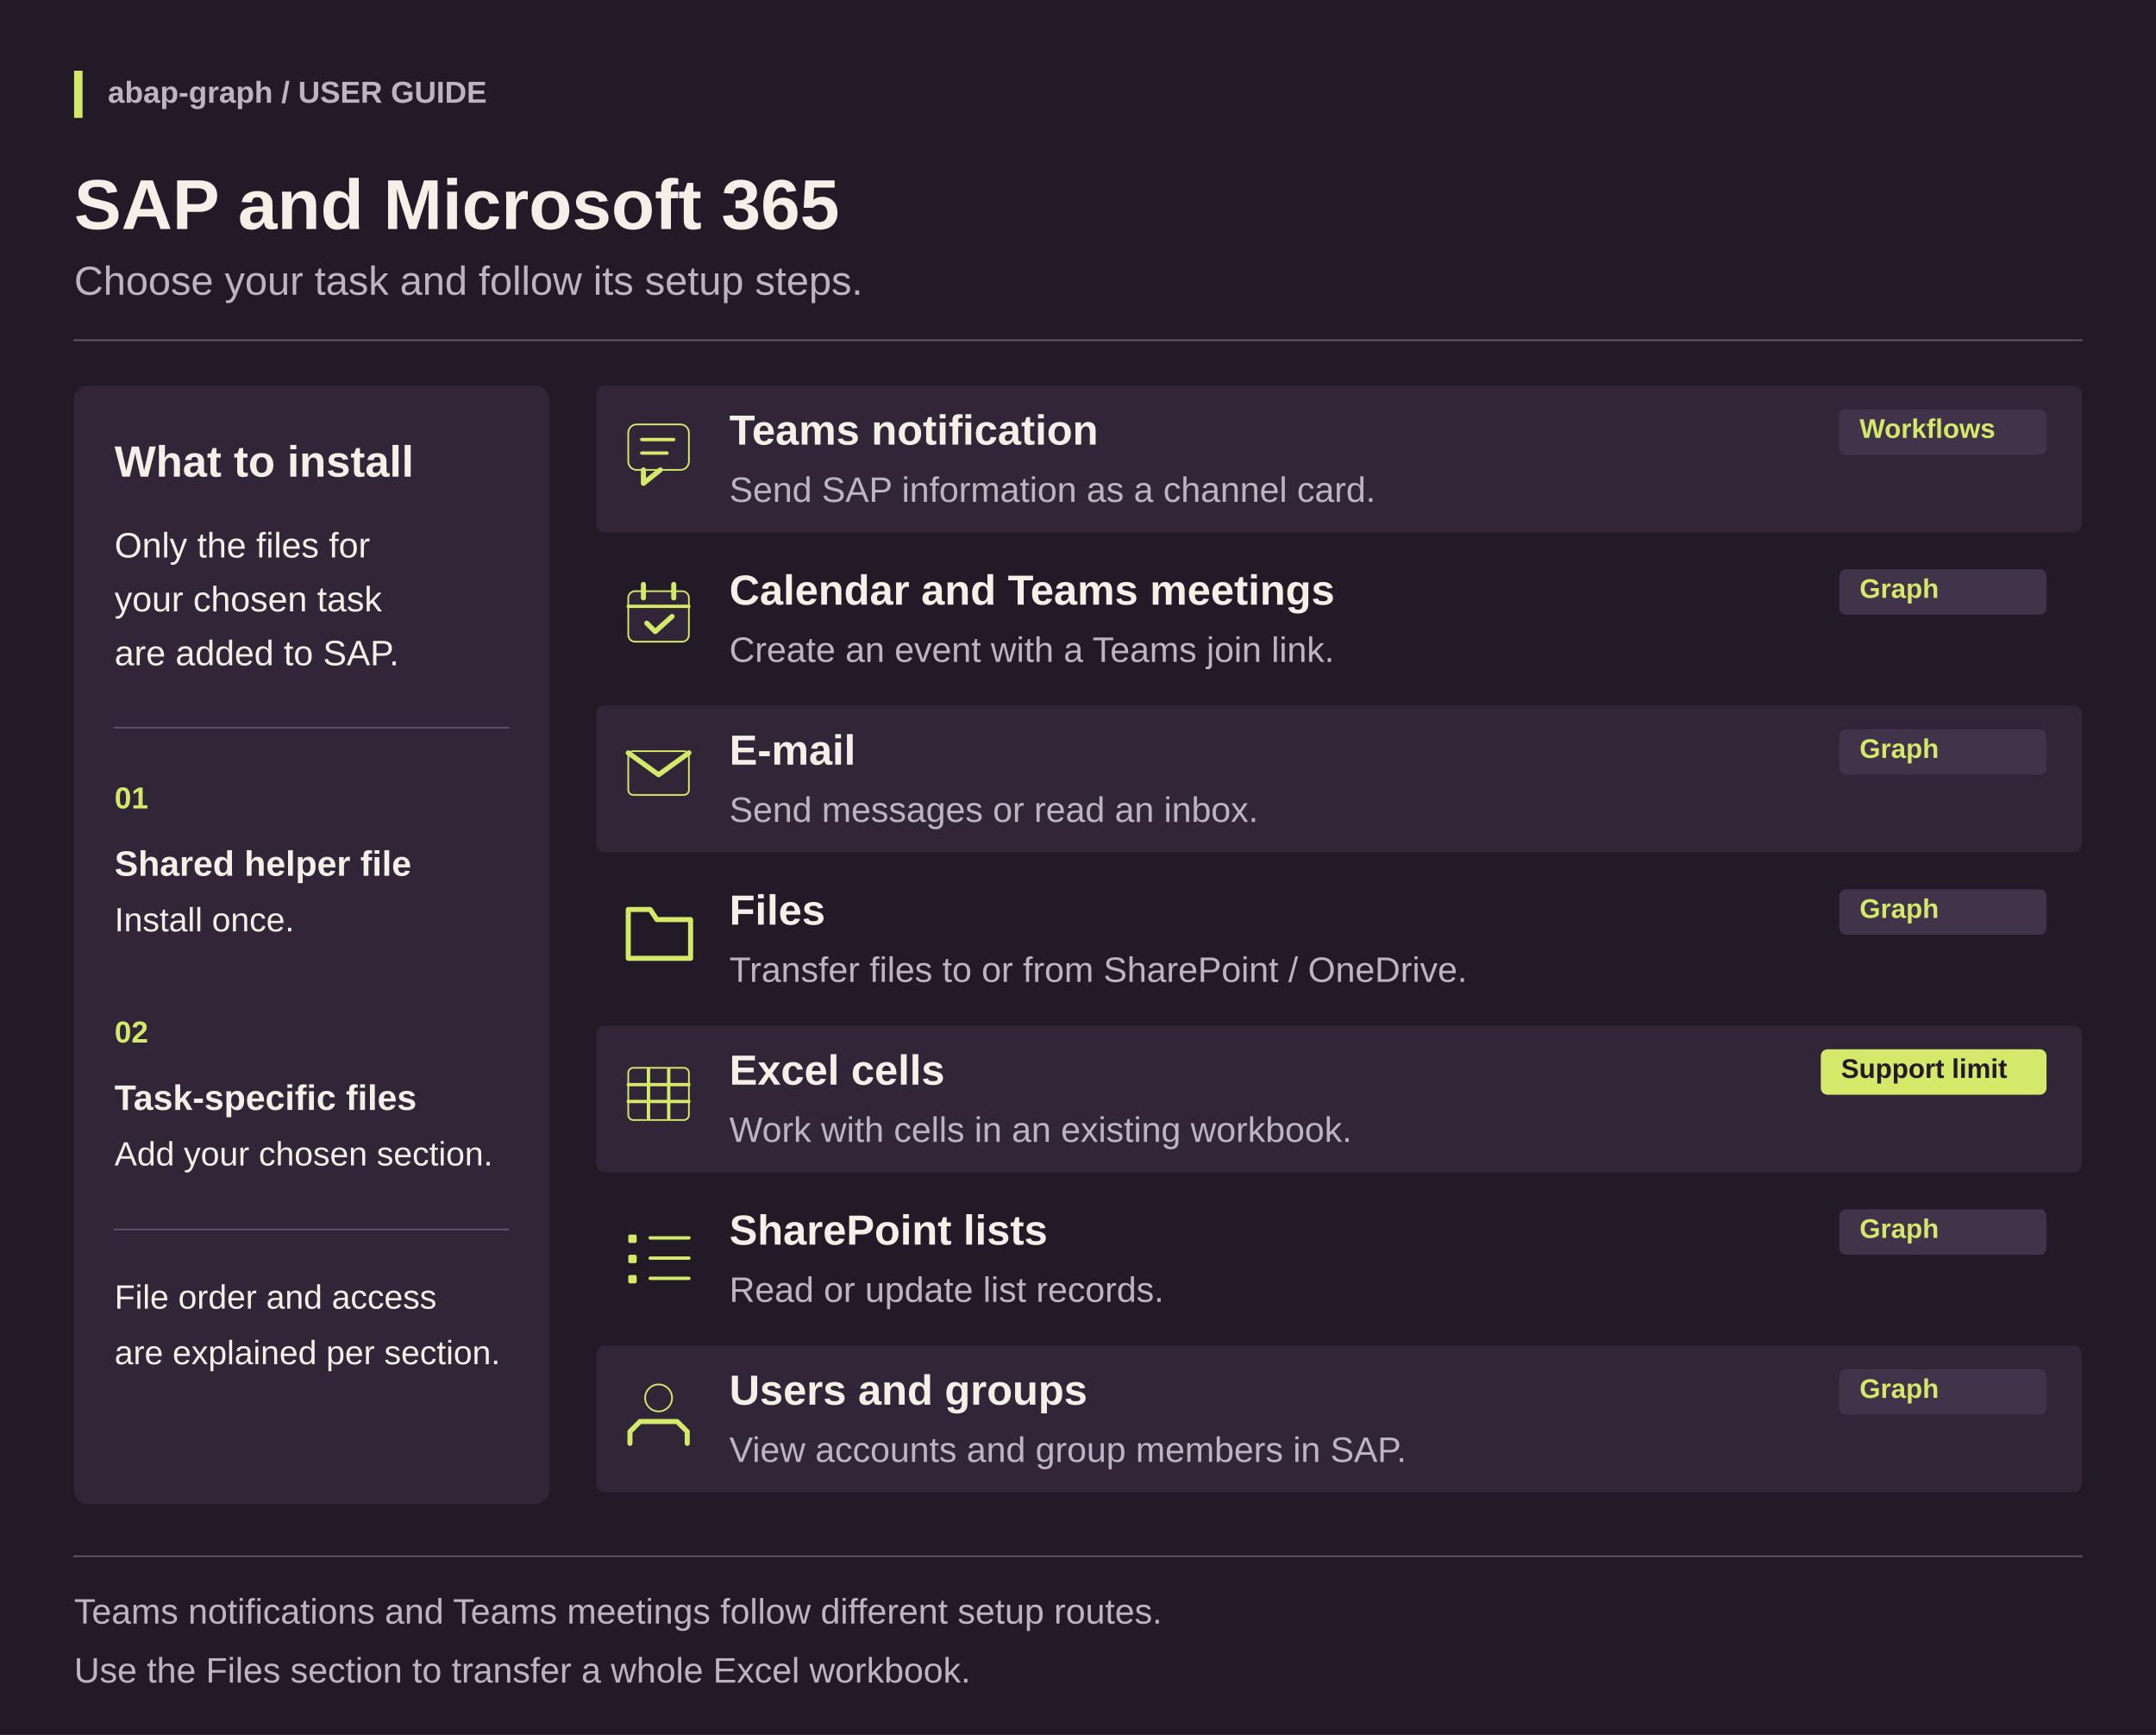
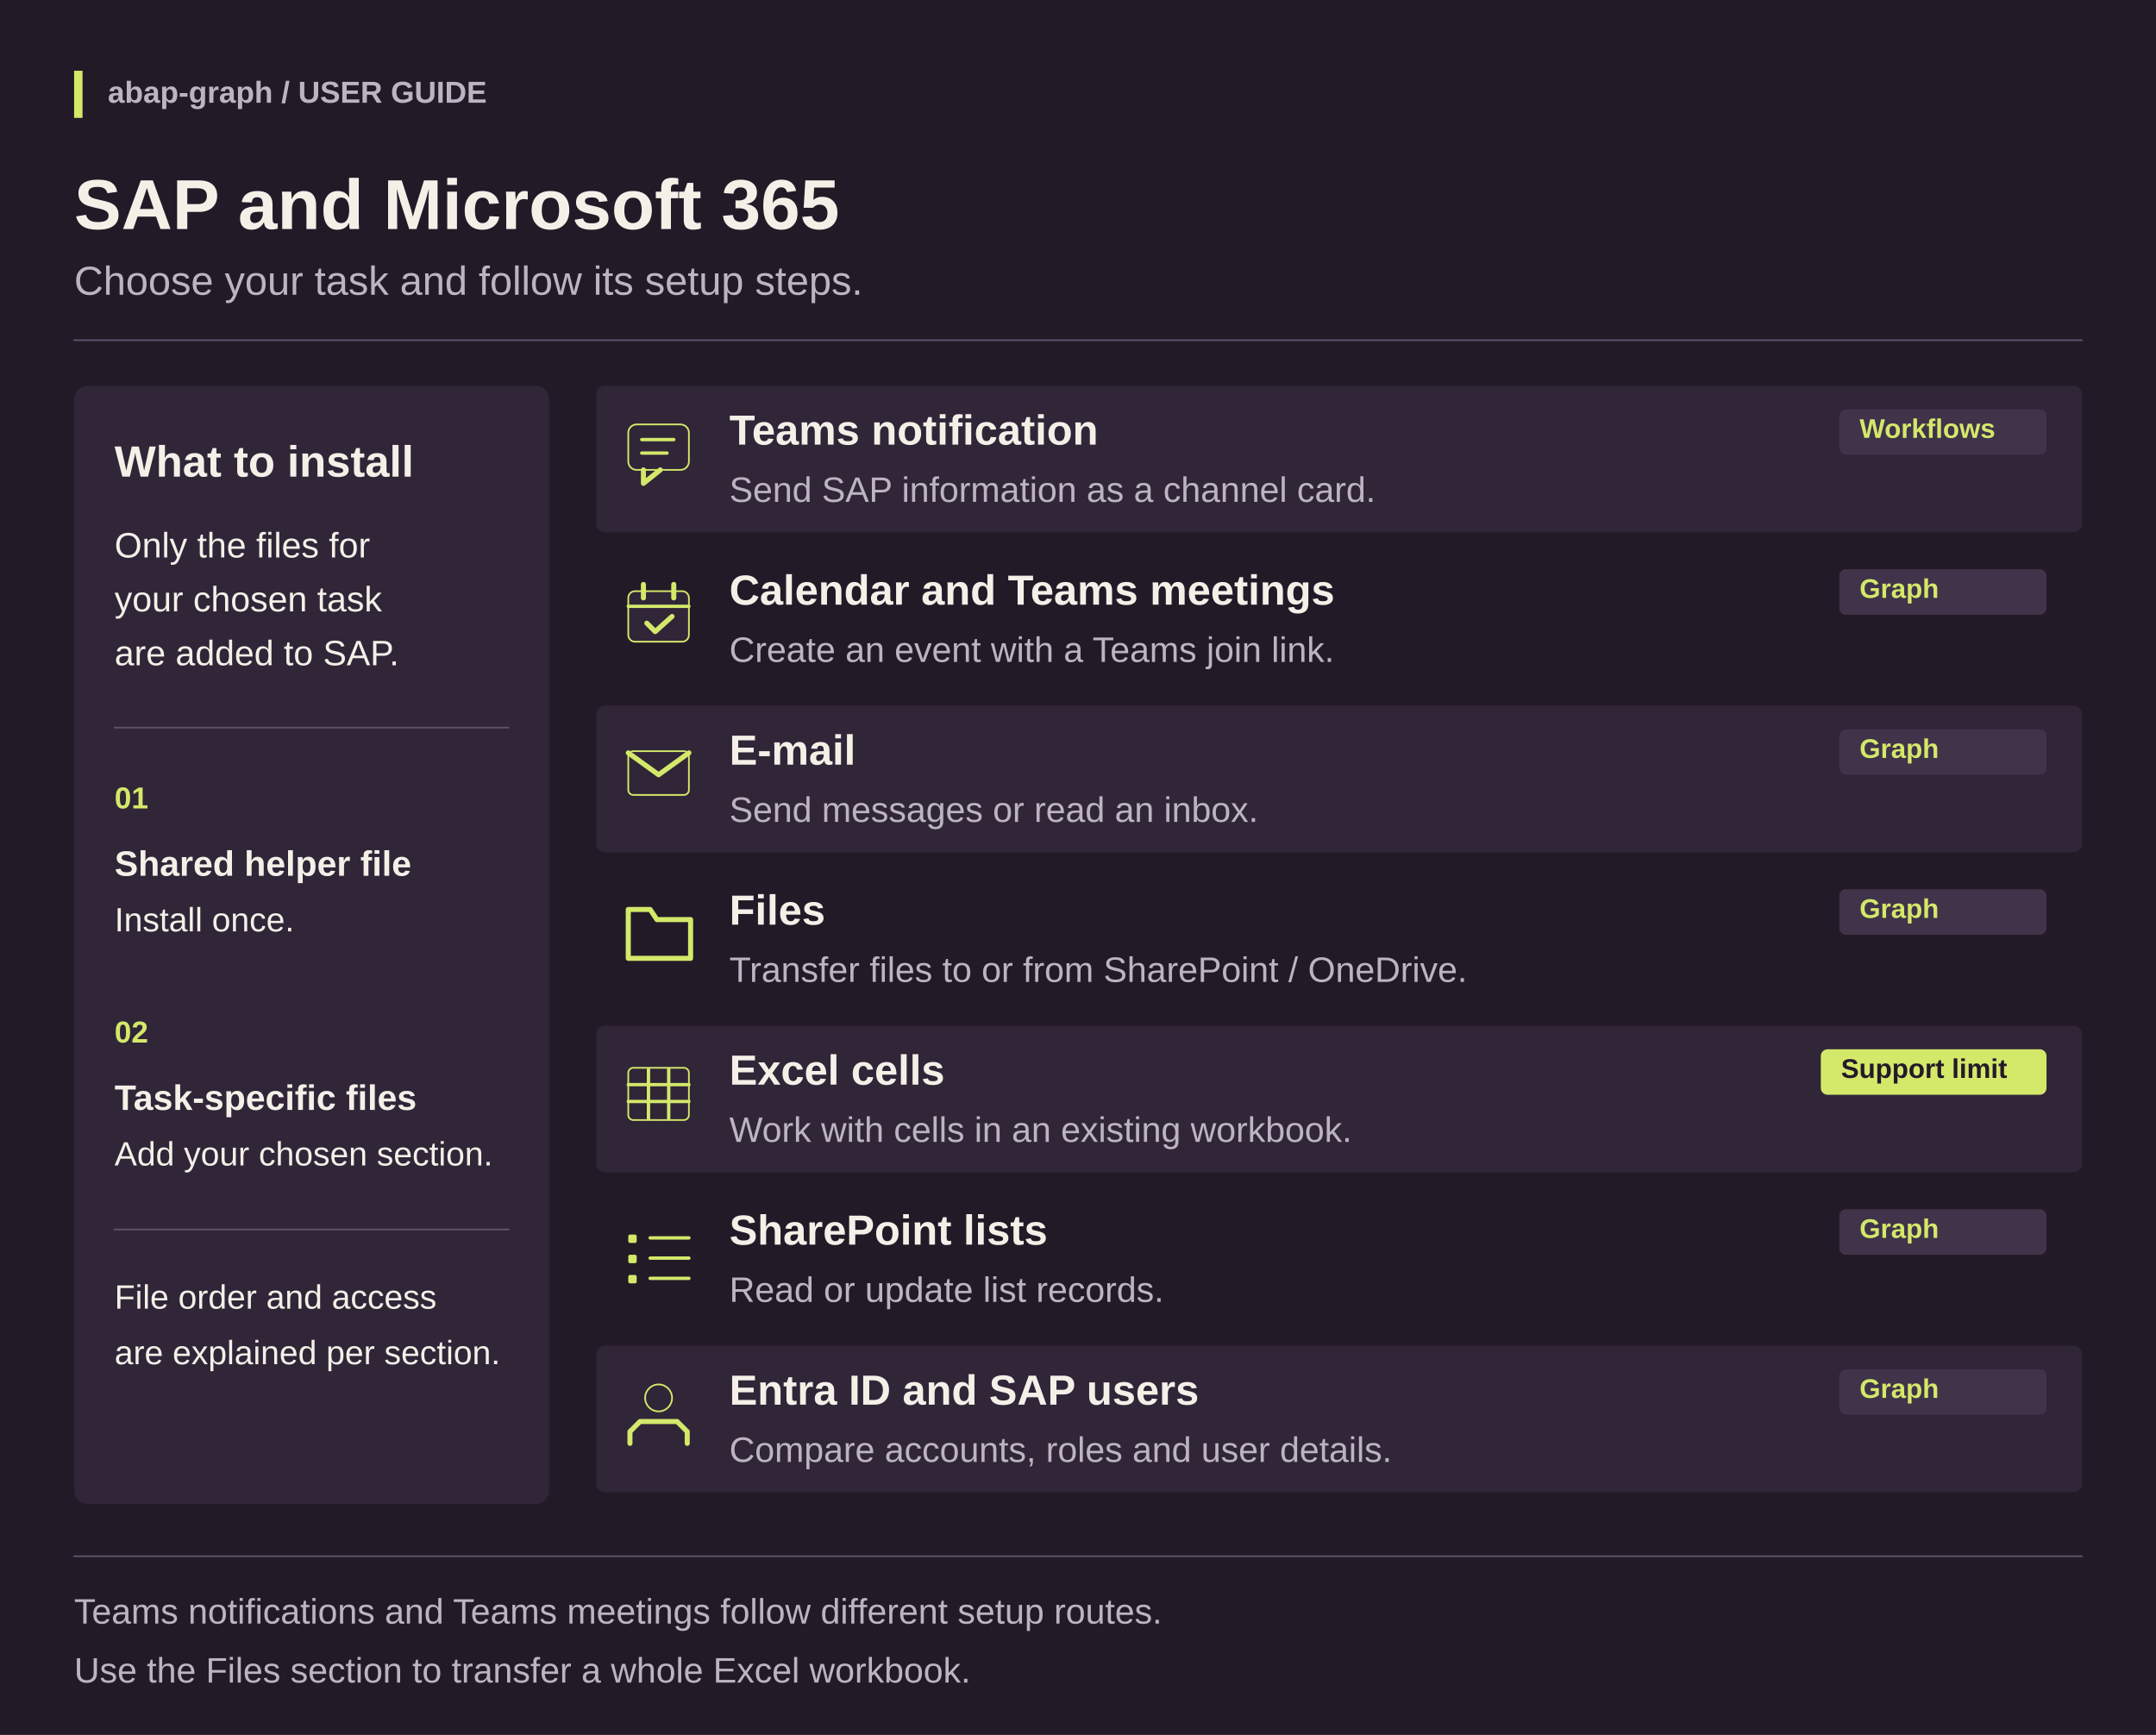
<svg xmlns="http://www.w3.org/2000/svg" width="1280" height="1030" viewBox="0 0 1280 1030" role="img" aria-labelledby="title desc">
  <rect x="0" y="0" width="1280" height="1030" rx="0" fill="#231A28" />
  <rect x="0" y="0" width="1280" height="1030" rx="0" fill="#231A28" />
  <rect x="44" y="42" width="5" height="28" rx="0" fill="#D4E86A" />
  <text x="64" y="61" font-family="Segoe UI, Arial, sans-serif" font-size="18" font-weight="700" fill="#BDB4C2">abap-graph  /  USER GUIDE</text>
  <text x="44" y="136" font-family="Segoe UI, Arial, sans-serif" font-size="42" font-weight="700" fill="#F4F0E8">SAP and Microsoft 365</text>
  <text x="44" y="175" font-family="Segoe UI, Arial, sans-serif" font-size="24" font-weight="400" fill="#BDB4C2">Choose your task and follow its setup steps.</text>
  <polyline points="44,202 1236,202" fill="none" stroke="#605269" stroke-width="1" stroke-linecap="round" stroke-linejoin="round" />
  <rect x="44" y="229" width="282" height="664" rx="8" fill="#302638" />
  <text x="68" y="283" font-family="Segoe UI, Arial, sans-serif" font-size="26" font-weight="700" fill="#F4F0E8">What to install</text>
  <text x="68" y="331" font-family="Segoe UI, Arial, sans-serif" font-size="21" font-weight="400" fill="#F4F0E8">Only the files for</text>
  <text x="68" y="363" font-family="Segoe UI, Arial, sans-serif" font-size="21" font-weight="400" fill="#F4F0E8">your chosen task</text>
  <text x="68" y="395" font-family="Segoe UI, Arial, sans-serif" font-size="21" font-weight="400" fill="#F4F0E8">are added to SAP.</text>
  <polyline points="68,432 302,432" fill="none" stroke="#605269" stroke-width="1" stroke-linecap="round" stroke-linejoin="round" />
  <text x="68" y="480" font-family="Segoe UI, Arial, sans-serif" font-size="18" font-weight="700" fill="#D4E86A">01</text>
  <text x="68" y="520" font-family="Segoe UI, Arial, sans-serif" font-size="21" font-weight="700" fill="#F4F0E8">Shared helper file</text>
  <text x="68" y="553" font-family="Segoe UI, Arial, sans-serif" font-size="20" font-weight="400" fill="#F4F0E8">Install once.</text>
  <text x="68" y="619" font-family="Segoe UI, Arial, sans-serif" font-size="18" font-weight="700" fill="#D4E86A">02</text>
  <text x="68" y="659" font-family="Segoe UI, Arial, sans-serif" font-size="21" font-weight="700" fill="#F4F0E8">Task-specific files</text>
  <text x="68" y="692" font-family="Segoe UI, Arial, sans-serif" font-size="20" font-weight="400" fill="#F4F0E8">Add your chosen section.</text>
  <polyline points="68,730 302,730" fill="none" stroke="#605269" stroke-width="1" stroke-linecap="round" stroke-linejoin="round" />
  <text x="68" y="777" font-family="Segoe UI, Arial, sans-serif" font-size="20" font-weight="400" fill="#F4F0E8">File order and access</text>
  <text x="68" y="810" font-family="Segoe UI, Arial, sans-serif" font-size="20" font-weight="400" fill="#F4F0E8">are explained per section.</text>
  <rect x="354" y="229" width="882" height="87" rx="5" fill="#302638" />
  <rect x="373" y="252" width="36" height="27" rx="5" fill="#302638" stroke="#D4E86A" />
  <polyline points="382,279 382,287 392,279" fill="none" stroke="#D4E86A" stroke-width="3" stroke-linecap="round" stroke-linejoin="round" />
  <polyline points="381,261 400,261" fill="none" stroke="#D4E86A" stroke-width="2" stroke-linecap="round" stroke-linejoin="round" />
  <polyline points="381,269 396,269" fill="none" stroke="#D4E86A" stroke-width="2" stroke-linecap="round" stroke-linejoin="round" />
  <text x="433" y="264" font-family="Segoe UI, Arial, sans-serif" font-size="25" font-weight="700" fill="#F4F0E8">Teams notification</text>
  <text x="433" y="298" font-family="Segoe UI, Arial, sans-serif" font-size="21" font-weight="400" fill="#BDB4C2">Send SAP information as a channel card.</text>
  <rect x="1092" y="243" width="123" height="27" rx="4" fill="#40334A" />
  <text x="1104" y="260" font-family="Segoe UI, Arial, sans-serif" font-size="16" font-weight="700" fill="#D4E86A">Workflows</text>
  <rect x="354" y="324" width="882" height="87" rx="5" fill="#231A28" />
  <rect x="373" y="351" width="36" height="30" rx="4" fill="#302638" stroke="#D4E86A" />
  <polyline points="373,360 409,360" fill="none" stroke="#D4E86A" stroke-width="2" stroke-linecap="round" stroke-linejoin="round" />
  <polyline points="382,347 382,355" fill="none" stroke="#D4E86A" stroke-width="3" stroke-linecap="round" stroke-linejoin="round" />
  <polyline points="400,347 400,355" fill="none" stroke="#D4E86A" stroke-width="3" stroke-linecap="round" stroke-linejoin="round" />
  <polyline points="384,370 389,375 399,366" fill="none" stroke="#D4E86A" stroke-width="3" stroke-linecap="round" stroke-linejoin="round" />
  <text x="433" y="359" font-family="Segoe UI, Arial, sans-serif" font-size="25" font-weight="700" fill="#F4F0E8">Calendar and Teams meetings</text>
  <text x="433" y="393" font-family="Segoe UI, Arial, sans-serif" font-size="21" font-weight="400" fill="#BDB4C2">Create an event with a Teams join link.</text>
  <rect x="1092" y="338" width="123" height="27" rx="4" fill="#40334A" />
  <text x="1104" y="355" font-family="Segoe UI, Arial, sans-serif" font-size="16" font-weight="700" fill="#D4E86A">Graph</text>
  <rect x="354" y="419" width="882" height="87" rx="5" fill="#302638" />
  <rect x="373" y="446" width="36" height="26" rx="3" fill="#302638" stroke="#D4E86A" />
  <polyline points="373,447 391,460 409,447" fill="none" stroke="#D4E86A" stroke-width="3" stroke-linecap="round" stroke-linejoin="round" />
  <text x="433" y="454" font-family="Segoe UI, Arial, sans-serif" font-size="25" font-weight="700" fill="#F4F0E8">E-mail</text>
  <text x="433" y="488" font-family="Segoe UI, Arial, sans-serif" font-size="21" font-weight="400" fill="#BDB4C2">Send messages or read an inbox.</text>
  <rect x="1092" y="433" width="123" height="27" rx="4" fill="#40334A" />
  <text x="1104" y="450" font-family="Segoe UI, Arial, sans-serif" font-size="16" font-weight="700" fill="#D4E86A">Graph</text>
  <rect x="354" y="514" width="882" height="87" rx="5" fill="#231A28" />
  <polyline points="373,545 373,569 410,569 410,546 390,546 386,540 373,540 373,545" fill="none" stroke="#D4E86A" stroke-width="3" stroke-linecap="round" stroke-linejoin="round" />
  <text x="433" y="549" font-family="Segoe UI, Arial, sans-serif" font-size="25" font-weight="700" fill="#F4F0E8">Files</text>
  <text x="433" y="583" font-family="Segoe UI, Arial, sans-serif" font-size="21" font-weight="400" fill="#BDB4C2">Transfer files to or from SharePoint / OneDrive.</text>
  <rect x="1092" y="528" width="123" height="27" rx="4" fill="#40334A" />
  <text x="1104" y="545" font-family="Segoe UI, Arial, sans-serif" font-size="16" font-weight="700" fill="#D4E86A">Graph</text>
  <rect x="354" y="609" width="882" height="87" rx="5" fill="#302638" />
  <rect x="373" y="634" width="36" height="31" rx="3" fill="#302638" stroke="#D4E86A" />
  <polyline points="385,635 385,664" fill="none" stroke="#D4E86A" stroke-width="2" stroke-linecap="round" stroke-linejoin="round" />
  <polyline points="397,635 397,664" fill="none" stroke="#D4E86A" stroke-width="2" stroke-linecap="round" stroke-linejoin="round" />
  <polyline points="373,644 409,644" fill="none" stroke="#D4E86A" stroke-width="2" stroke-linecap="round" stroke-linejoin="round" />
  <polyline points="373,654 409,654" fill="none" stroke="#D4E86A" stroke-width="2" stroke-linecap="round" stroke-linejoin="round" />
  <text x="433" y="644" font-family="Segoe UI, Arial, sans-serif" font-size="25" font-weight="700" fill="#F4F0E8">Excel cells</text>
  <text x="433" y="678" font-family="Segoe UI, Arial, sans-serif" font-size="21" font-weight="400" fill="#BDB4C2">Work with cells in an existing workbook.</text>
  <rect x="1081" y="623" width="134" height="27" rx="4" fill="#D4E86A" />
  <text x="1093" y="640" font-family="Segoe UI, Arial, sans-serif" font-size="16" font-weight="700" fill="#231A28">Support limit</text>
  <rect x="354" y="704" width="882" height="87" rx="5" fill="#231A28" />
  <rect x="373" y="733" width="5" height="5" rx="1" fill="#D4E86A" />
  <polyline points="386,735 409,735" fill="none" stroke="#D4E86A" stroke-width="2" stroke-linecap="round" stroke-linejoin="round" />
  <rect x="373" y="745" width="5" height="5" rx="1" fill="#D4E86A" />
  <polyline points="386,747 409,747" fill="none" stroke="#D4E86A" stroke-width="2" stroke-linecap="round" stroke-linejoin="round" />
  <rect x="373" y="757" width="5" height="5" rx="1" fill="#D4E86A" />
  <polyline points="386,759 409,759" fill="none" stroke="#D4E86A" stroke-width="2" stroke-linecap="round" stroke-linejoin="round" />
  <text x="433" y="739" font-family="Segoe UI, Arial, sans-serif" font-size="25" font-weight="700" fill="#F4F0E8">SharePoint lists</text>
  <text x="433" y="773" font-family="Segoe UI, Arial, sans-serif" font-size="21" font-weight="400" fill="#BDB4C2">Read or update list records.</text>
  <rect x="1092" y="718" width="123" height="27" rx="4" fill="#40334A" />
  <text x="1104" y="735" font-family="Segoe UI, Arial, sans-serif" font-size="16" font-weight="700" fill="#D4E86A">Graph</text>
  <rect x="354" y="799" width="882" height="87" rx="5" fill="#302638" />
  <rect x="383" y="822" width="16" height="16" rx="8" fill="#302638" stroke="#D4E86A" />
  <polyline points="374,857 374,850 380,844 402,844 408,850 408,857" fill="none" stroke="#D4E86A" stroke-width="3" stroke-linecap="round" stroke-linejoin="round" />
-   <text x="433" y="834" font-family="Segoe UI, Arial, sans-serif" font-size="25" font-weight="700" fill="#F4F0E8">Users and groups</text>
-   <text x="433" y="868" font-family="Segoe UI, Arial, sans-serif" font-size="21" font-weight="400" fill="#BDB4C2">View accounts and group members in SAP.</text>
+   <text x="433" y="834" font-family="Segoe UI, Arial, sans-serif" font-size="25" font-weight="700" fill="#F4F0E8">Entra ID and SAP users</text>
+   <text x="433" y="868" font-family="Segoe UI, Arial, sans-serif" font-size="21" font-weight="400" fill="#BDB4C2">Compare accounts, roles and user details.</text>
  <rect x="1092" y="813" width="123" height="27" rx="4" fill="#40334A" />
  <text x="1104" y="830" font-family="Segoe UI, Arial, sans-serif" font-size="16" font-weight="700" fill="#D4E86A">Graph</text>
  <polyline points="44,924 1236,924" fill="none" stroke="#605269" stroke-width="1" stroke-linecap="round" stroke-linejoin="round" />
  <text x="44" y="964" font-family="Segoe UI, Arial, sans-serif" font-size="21" font-weight="400" fill="#BDB4C2">Teams notifications and Teams meetings follow different setup routes.</text>
  <text x="44" y="999" font-family="Segoe UI, Arial, sans-serif" font-size="21" font-weight="400" fill="#BDB4C2">Use the Files section to transfer a whole Excel workbook.</text>
</svg>
